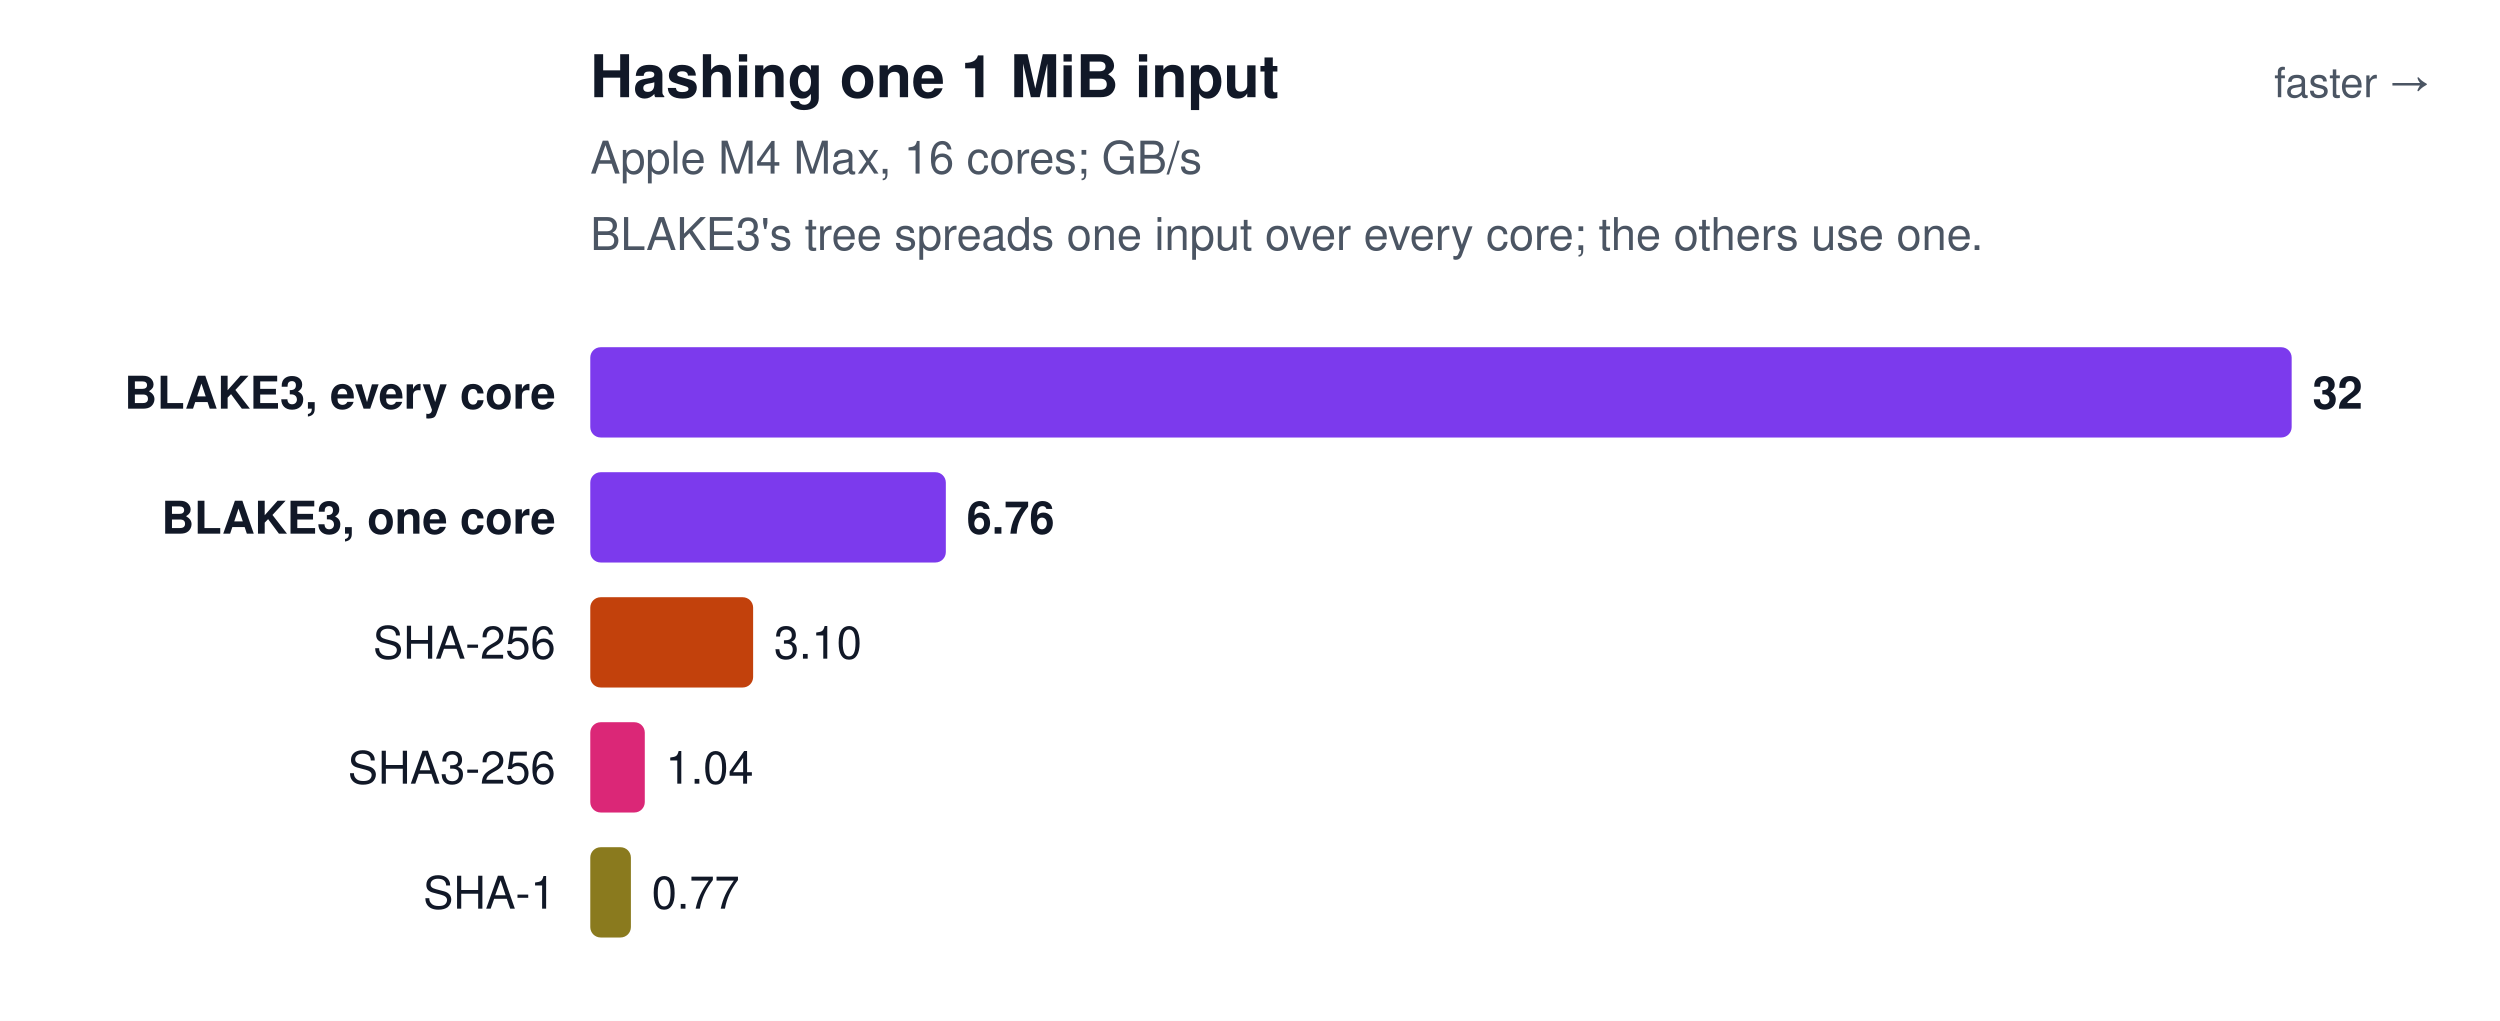
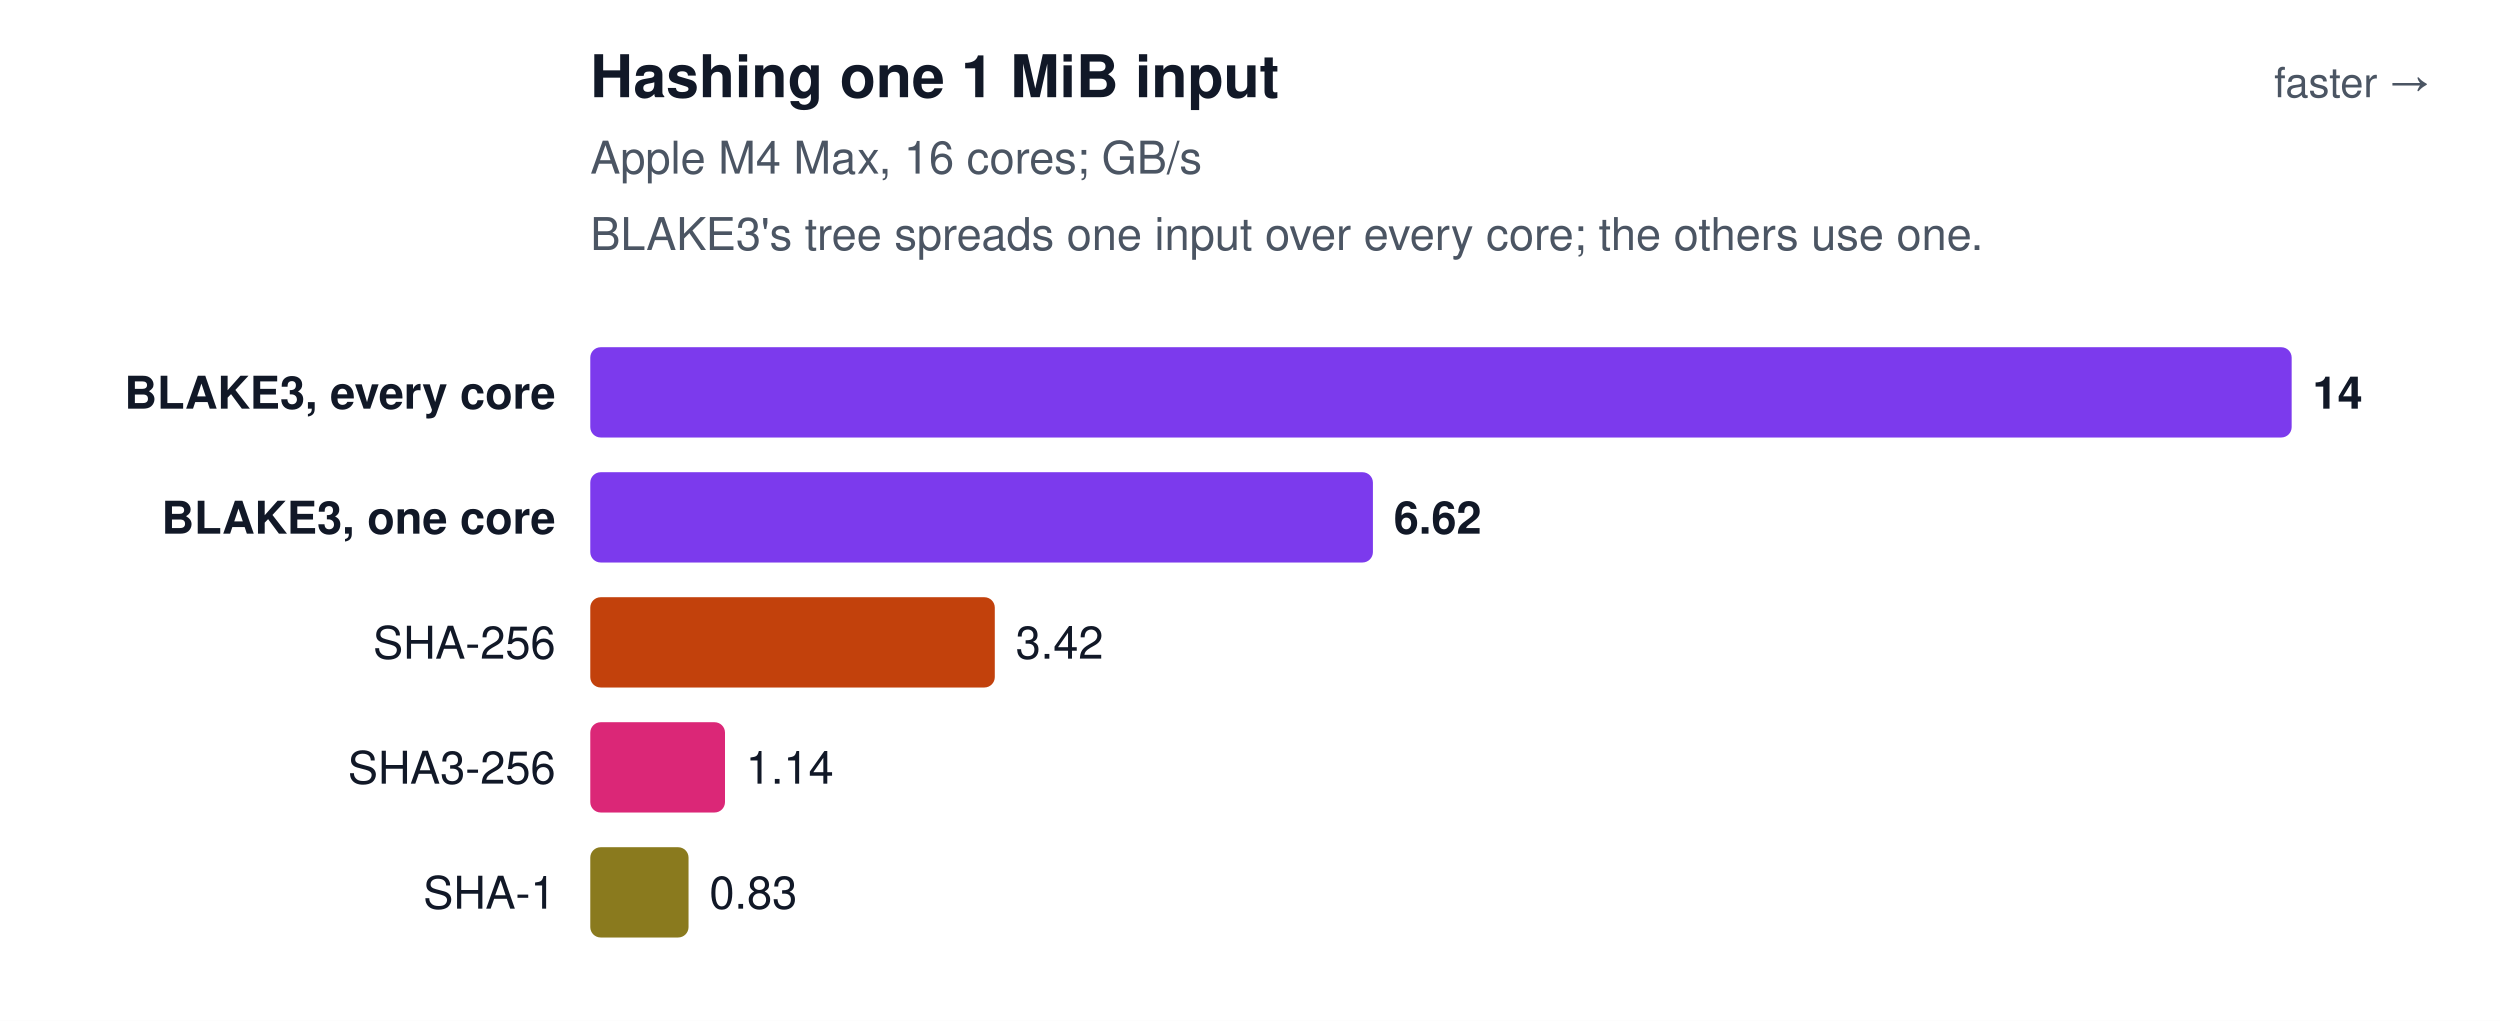
<svg xmlns="http://www.w3.org/2000/svg" width="720" height="294" viewBox="0 0 720 294" font-family="-apple-system, BlinkMacSystemFont, 'Segoe UI', Helvetica, Arial, sans-serif">
  <rect width="720" height="294" fill="#ffffff" />
  <text x="170" y="28" font-size="17" font-weight="600" fill="#111827">Hashing one 1 MiB input</text>
  <text x="700" y="28" font-size="12" fill="#4b5563" text-anchor="end">faster →</text>
  <text x="170" y="50" font-size="13" fill="#4b5563">Apple M4 Max, 16 cores; GB/s</text>
  <text x="170" y="72" font-size="13" fill="#4b5563">BLAKE3's tree spreads one input over every core; the others use one.</text>
  <text x="160" y="117.7" font-size="13" fill="#111827" text-anchor="end" font-weight="600">BLAKE3, every core</text>
  <rect x="170" y="100" width="490.0" height="26" rx="3" fill="#7c3aed" />
-   <text x="666.0" y="117.7" font-size="13" fill="#111827" font-weight="600">32</text>
+   <text x="666.0" y="117.7" font-size="13" fill="#111827" font-weight="600">14</text>
  <text x="160" y="153.7" font-size="13" fill="#111827" text-anchor="end" font-weight="600">BLAKE3, one core</text>
-   <rect x="170" y="136" width="102.4" height="26" rx="3" fill="#7c3aed" />
-   <text x="278.4" y="153.7" font-size="13" fill="#111827" font-weight="600">6.76</text>
+   <rect x="170" y="136" width="225.4" height="26" rx="3" fill="#7c3aed" />
+   <text x="401.4" y="153.7" font-size="13" fill="#111827" font-weight="600">6.62</text>
  <text x="160" y="189.7" font-size="13" fill="#111827" text-anchor="end">SHA-256</text>
-   <rect x="170" y="172" width="46.9" height="26" rx="3" fill="#c2410c" />
-   <text x="222.9" y="189.7" font-size="13" fill="#111827">3.10</text>
+   <rect x="170" y="172" width="116.5" height="26" rx="3" fill="#c2410c" />
+   <text x="292.5" y="189.7" font-size="13" fill="#111827">3.42</text>
  <text x="160" y="225.7" font-size="13" fill="#111827" text-anchor="end">SHA3-256</text>
-   <rect x="170" y="208" width="15.7" height="26" rx="3" fill="#db2777" />
-   <text x="191.7" y="225.7" font-size="13" fill="#111827">1.04</text>
+   <rect x="170" y="208" width="38.8" height="26" rx="3" fill="#db2777" />
+   <text x="214.8" y="225.7" font-size="13" fill="#111827">1.14</text>
  <text x="160" y="261.7" font-size="13" fill="#111827" text-anchor="end">SHA-1</text>
-   <rect x="170" y="244" width="11.7" height="26" rx="3" fill="#8a7a1e" />
-   <text x="187.7" y="261.7" font-size="13" fill="#111827">0.77</text>
+   <rect x="170" y="244" width="28.3" height="26" rx="3" fill="#8a7a1e" />
+   <text x="204.3" y="261.7" font-size="13" fill="#111827">0.83</text>
</svg>
